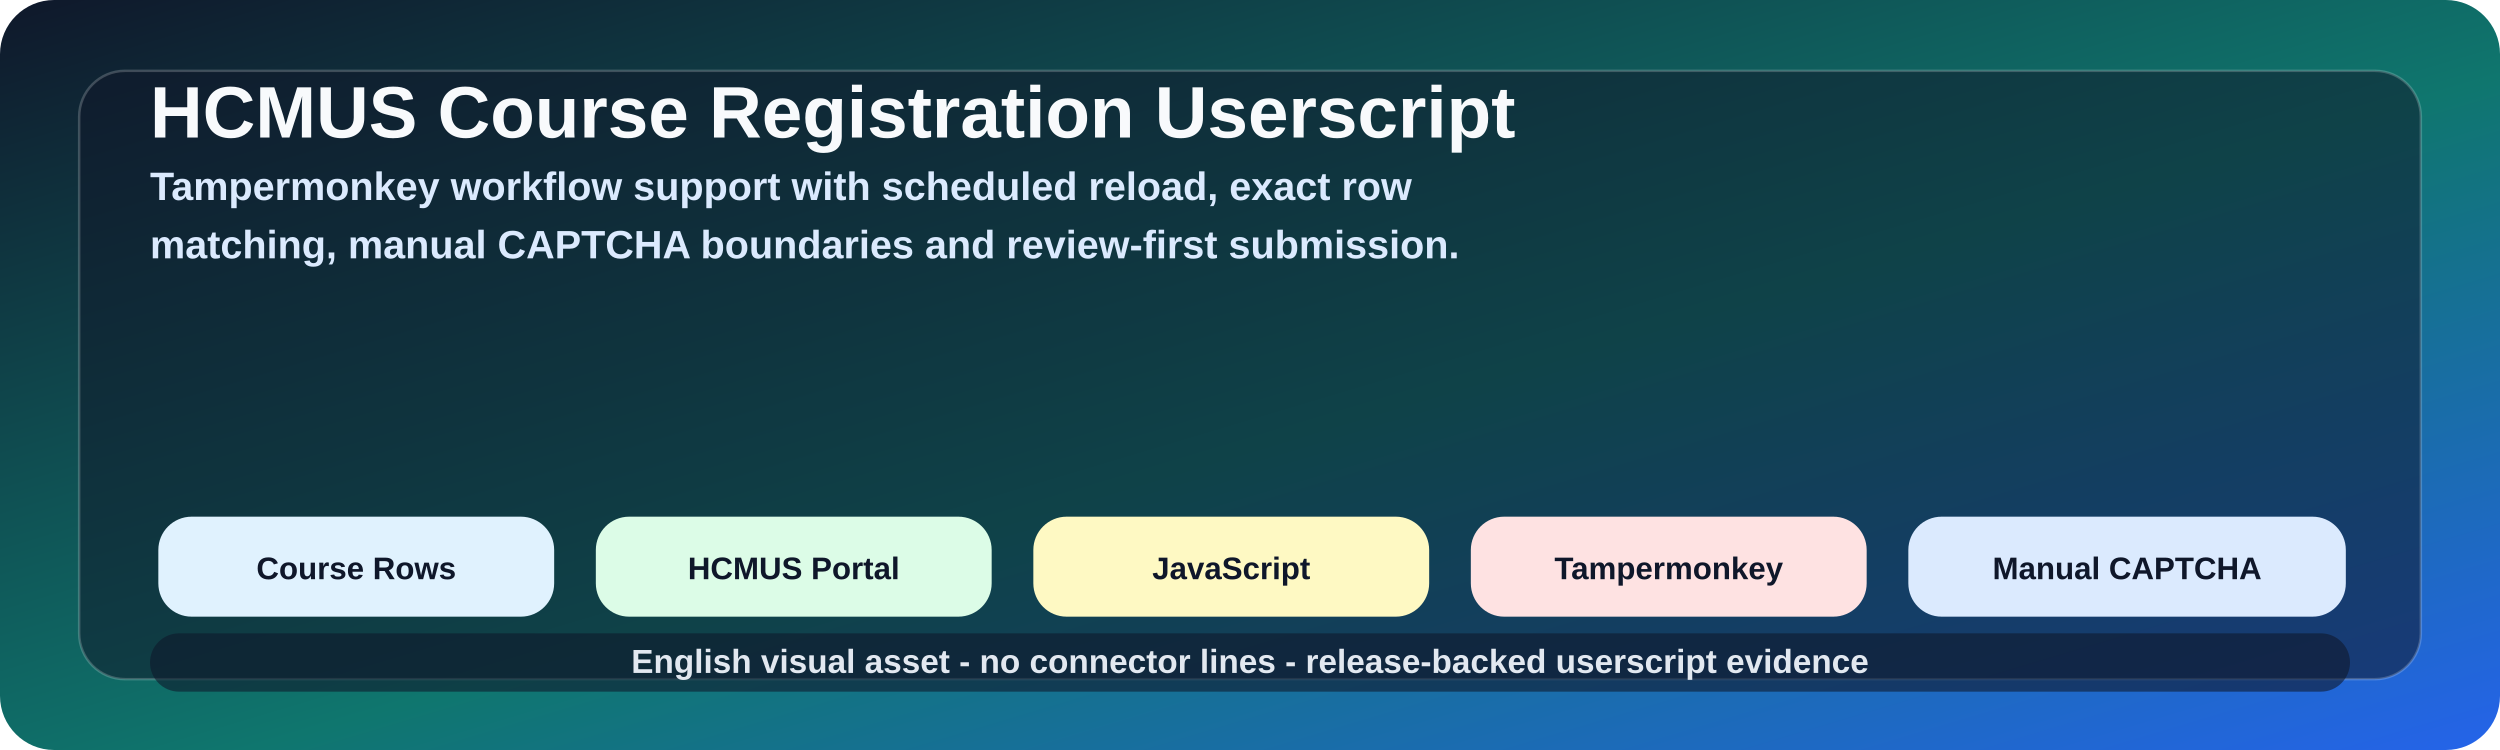
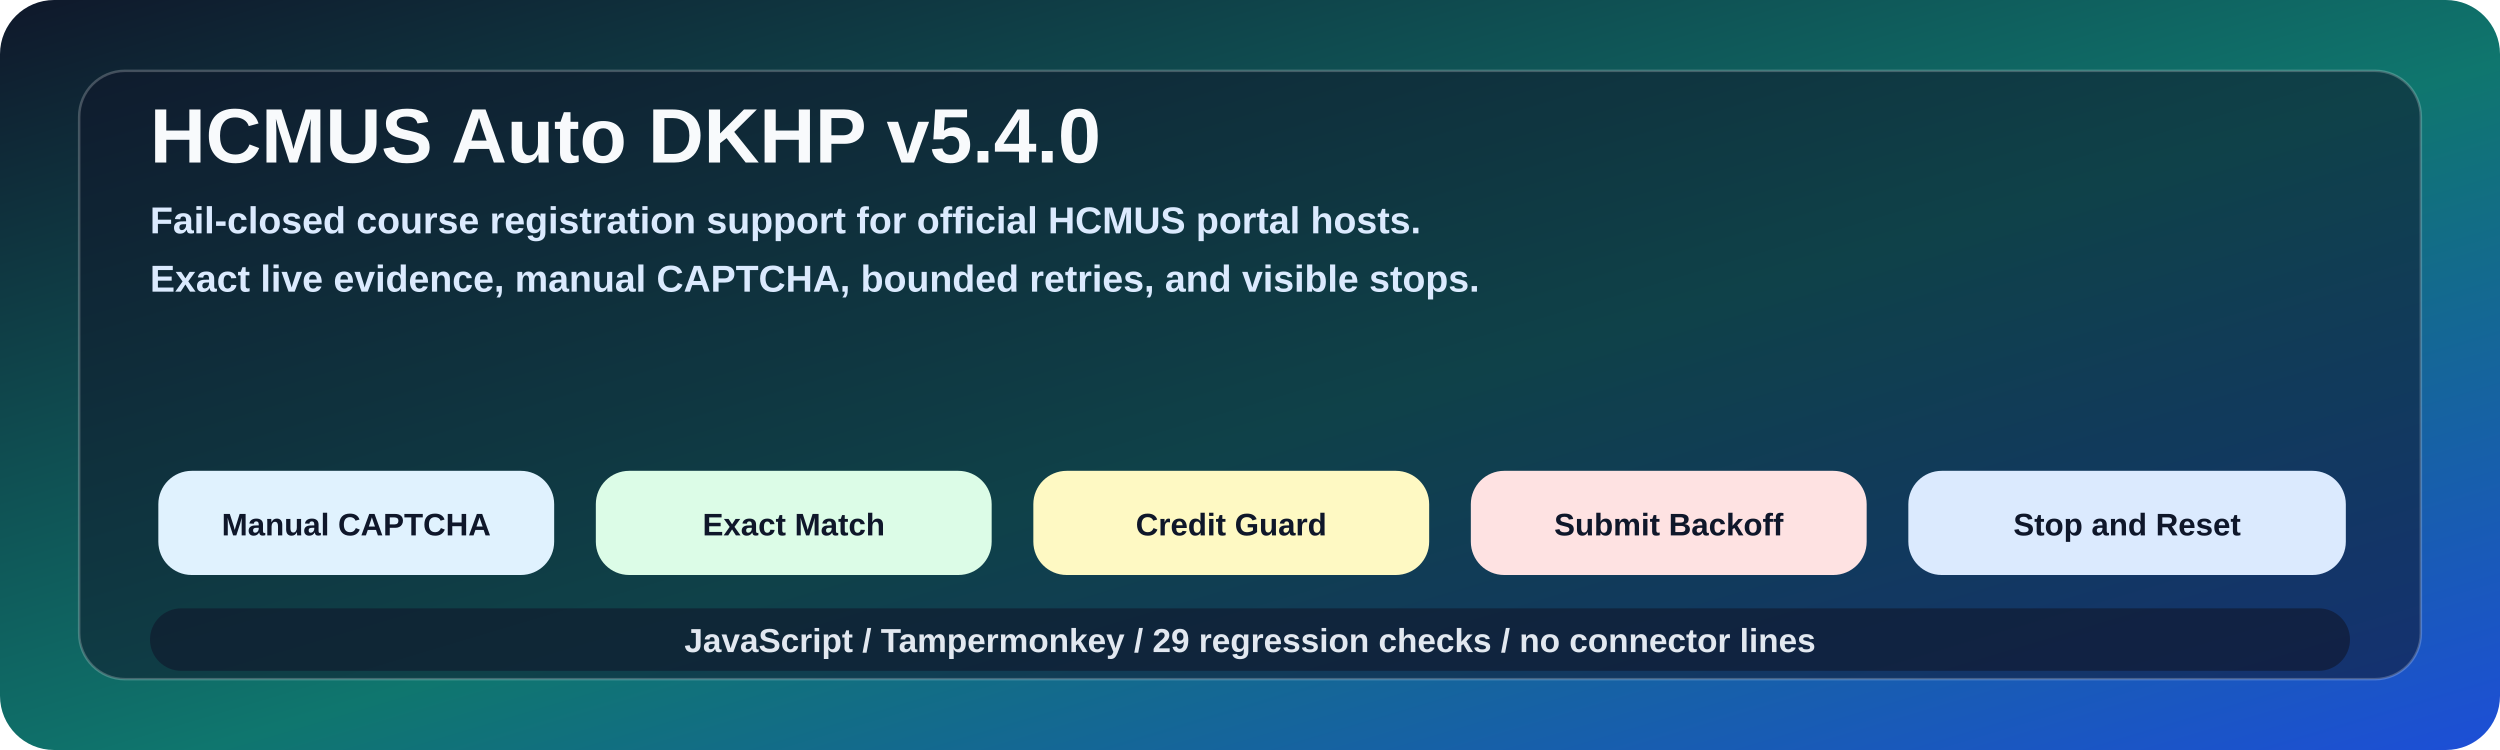
<svg xmlns="http://www.w3.org/2000/svg" width="1200" height="360" viewBox="0 0 1200 360" role="img" aria-labelledby="title desc">
  <defs>
    <linearGradient id="bg" x1="0" y1="0" x2="1" y2="1">
      <stop offset="0%" stop-color="#0f172a" />
-       <stop offset="55%" stop-color="#0f766e" />
-       <stop offset="100%" stop-color="#2563eb" />
+       <stop offset="54%" stop-color="#0f766e" />
+       <stop offset="100%" stop-color="#1d4ed8" />
    </linearGradient>
    <style>
-       .title { font: 800 35px Segoe UI, Arial, sans-serif; fill: #f8fafc; letter-spacing: 0; }
-       .subtitle { font: 650 19px Segoe UI, Arial, sans-serif; fill: #dbeafe; letter-spacing: 0; }
-       .chipText { font: 800 15px Segoe UI, Arial, sans-serif; fill: #0f172a; letter-spacing: 0; }
-       .caption { font: 700 16px Segoe UI, Arial, sans-serif; fill: #e2e8f0; letter-spacing: 0; }
-       .panel { fill: rgba(15,23,42,.54); stroke: rgba(255,255,255,.20); stroke-width: 1.2; }
-       .pulse { animation: pulse 3.4s ease-in-out infinite; transform-origin: center; }
-       .soft { animation: soft 4.8s ease-in-out infinite; transform-origin: center; }
-       @keyframes pulse { 0%, 100% { opacity: .78; transform: scale(.99); } 50% { opacity: 1; transform: scale(1.02); } }
-       @keyframes soft { 0%, 100% { opacity: .68; } 50% { opacity: 1; } }
+       .title { font: 800 37px Segoe UI, Arial, sans-serif; fill: #f8fafc; }
+       .subtitle { font: 650 18px Segoe UI, Arial, sans-serif; fill: #dbeafe; }
+       .chipText { font: 800 15px Segoe UI, Arial, sans-serif; fill: #0f172a; }
+       .caption { font: 700 16px Segoe UI, Arial, sans-serif; fill: #e2e8f0; }
+       .panel { fill: rgba(15,23,42,.55); stroke: rgba(255,255,255,.22); stroke-width: 1.2; }
+       .chip { animation: pulse 4.2s ease-in-out infinite; transform-box: fill-box; transform-origin: center; }
+       .s2 { animation-delay: .35s; }
+       .s3 { animation-delay: .70s; }
+       .s4 { animation-delay: 1.05s; }
+       .s5 { animation-delay: 1.40s; }
+       @keyframes pulse {
+         0%, 100% { opacity: .80; transform: scale(.985); }
+         45%, 55% { opacity: 1; transform: scale(1.015); }
+       }
    </style>
  </defs>
  <rect width="1200" height="360" rx="26" fill="url(#bg)" />
  <rect x="38" y="34" width="1124" height="292" rx="22" class="panel" />
-   <text x="72" y="66" class="title">HCMUS Course Registration Userscript</text>
-   <text x="72" y="96" class="subtitle">Tampermonkey workflow support with scheduled reload, exact row</text>
-   <text x="72" y="124" class="subtitle">matching, manual CAPTCHA boundaries and review-first submission.</text>
-   <g>
-     <g class="pulse">
-       <rect x="76" y="248" width="190" height="48" rx="16" fill="#e0f2fe" />
-       <text x="171" y="278" text-anchor="middle" class="chipText">Course Rows</text>
-     </g>
-     <g class="pulse">
-       <rect x="286" y="248" width="190" height="48" rx="16" fill="#dcfce7" />
-       <text x="381" y="278" text-anchor="middle" class="chipText">HCMUS Portal</text>
-     </g>
-     <g class="pulse">
-       <rect x="496" y="248" width="190" height="48" rx="16" fill="#fef9c3" />
-       <text x="591" y="278" text-anchor="middle" class="chipText">JavaScript</text>
-     </g>
-     <g class="pulse">
-       <rect x="706" y="248" width="190" height="48" rx="16" fill="#fee2e2" />
-       <text x="801" y="278" text-anchor="middle" class="chipText">Tampermonkey</text>
-     </g>
-     <g class="pulse">
-       <rect x="916" y="248" width="210" height="48" rx="16" fill="#dbeafe" />
-       <text x="1021" y="278" text-anchor="middle" class="chipText">Manual CAPTCHA</text>
-     </g>
+   <text x="72" y="78" class="title">HCMUS Auto DKHP v5.4.0</text>
+   <text x="72" y="112" class="subtitle">Fail-closed course registration support for official HCMUS portal hosts.</text>
+   <text x="72" y="140" class="subtitle">Exact live evidence, manual CAPTCHA, bounded retries, and visible stops.</text>
+   <g class="chip s1">
+     <rect x="76" y="226" width="190" height="50" rx="16" fill="#e0f2fe" />
+     <text x="171" y="257" text-anchor="middle" class="chipText">Manual CAPTCHA</text>
  </g>
-   <rect x="72" y="304" width="1056" height="28" rx="14" fill="rgba(15,23,42,.58)" />
-   <text x="600.0" y="323" text-anchor="middle" class="caption">English visual asset - no connector lines - release-backed userscript evidence</text>
+   <g class="chip s2">
+     <rect x="286" y="226" width="190" height="50" rx="16" fill="#dcfce7" />
+     <text x="381" y="257" text-anchor="middle" class="chipText">Exact Match</text>
+   </g>
+   <g class="chip s3">
+     <rect x="496" y="226" width="190" height="50" rx="16" fill="#fef9c3" />
+     <text x="591" y="257" text-anchor="middle" class="chipText">Credit Guard</text>
+   </g>
+   <g class="chip s4">
+     <rect x="706" y="226" width="190" height="50" rx="16" fill="#fee2e2" />
+     <text x="801" y="257" text-anchor="middle" class="chipText">Submit Backoff</text>
+   </g>
+   <g class="chip s5">
+     <rect x="916" y="226" width="210" height="50" rx="16" fill="#dbeafe" />
+     <text x="1021" y="257" text-anchor="middle" class="chipText">Stop and Reset</text>
+   </g>
+   <rect x="72" y="292" width="1056" height="30" rx="15" fill="rgba(15,23,42,.60)" />
+   <text x="600" y="313" text-anchor="middle" class="caption">JavaScript / Tampermonkey / 29 regression checks / no connector lines</text>
</svg>
